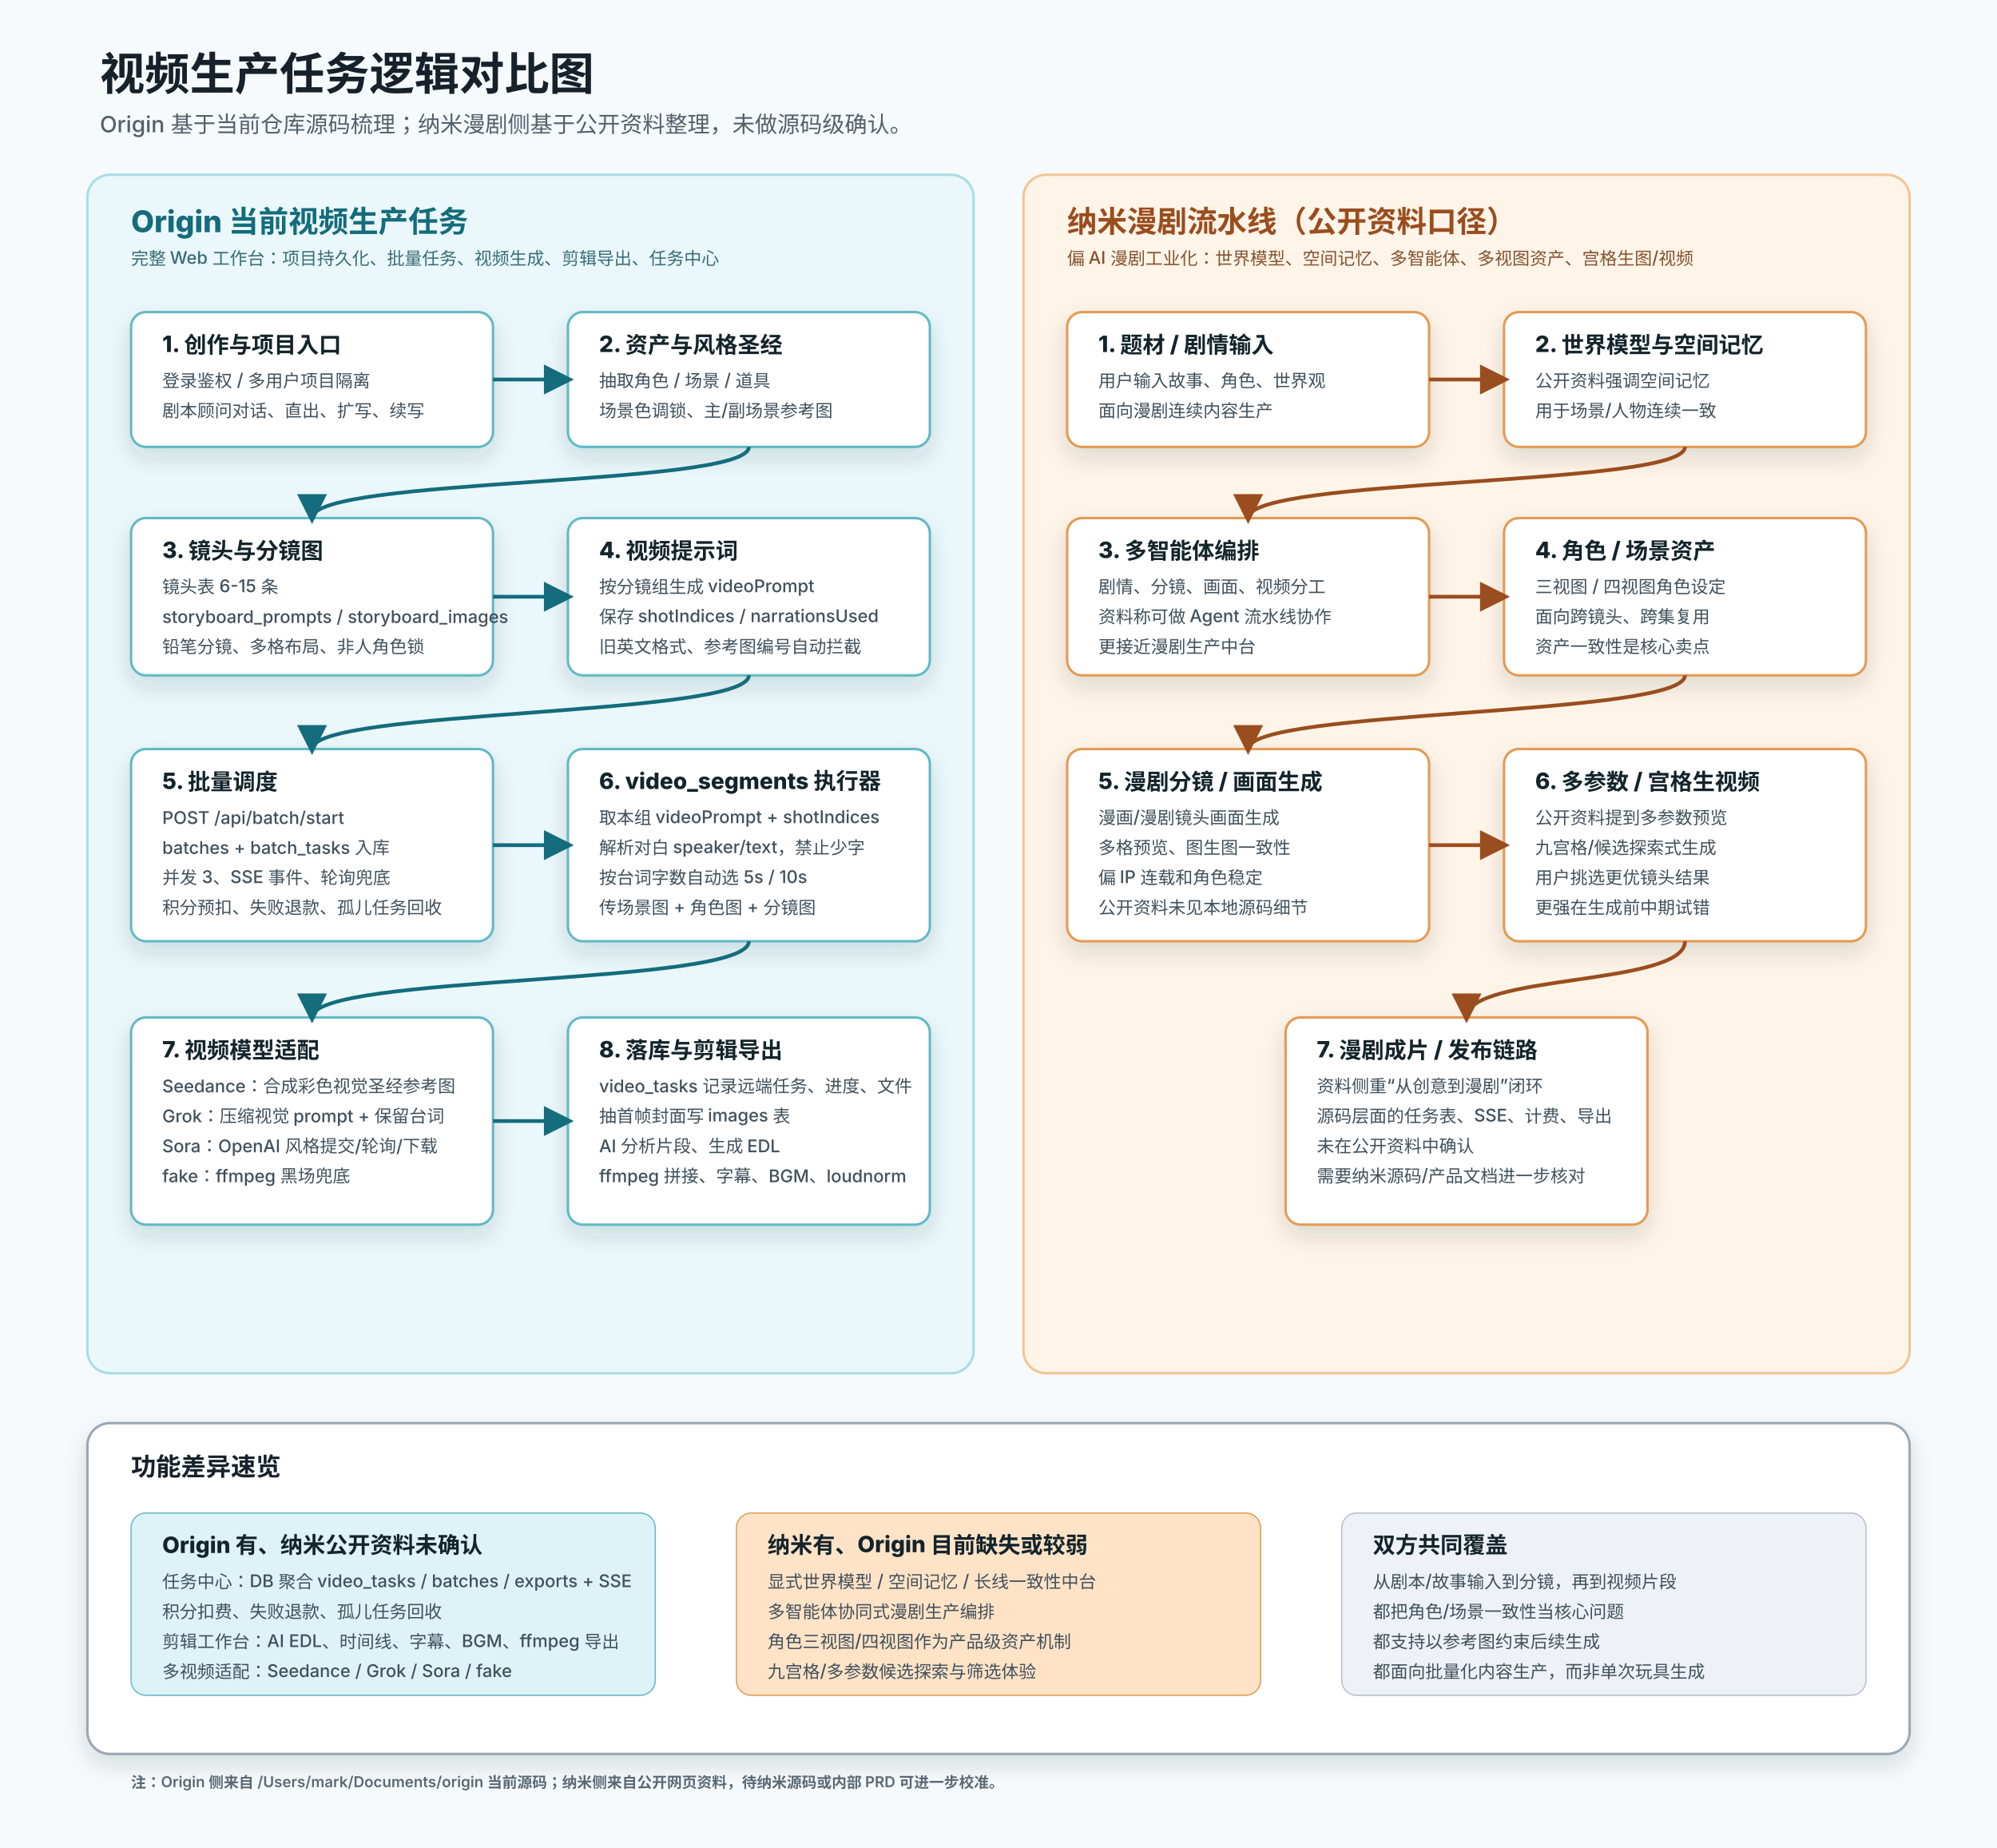
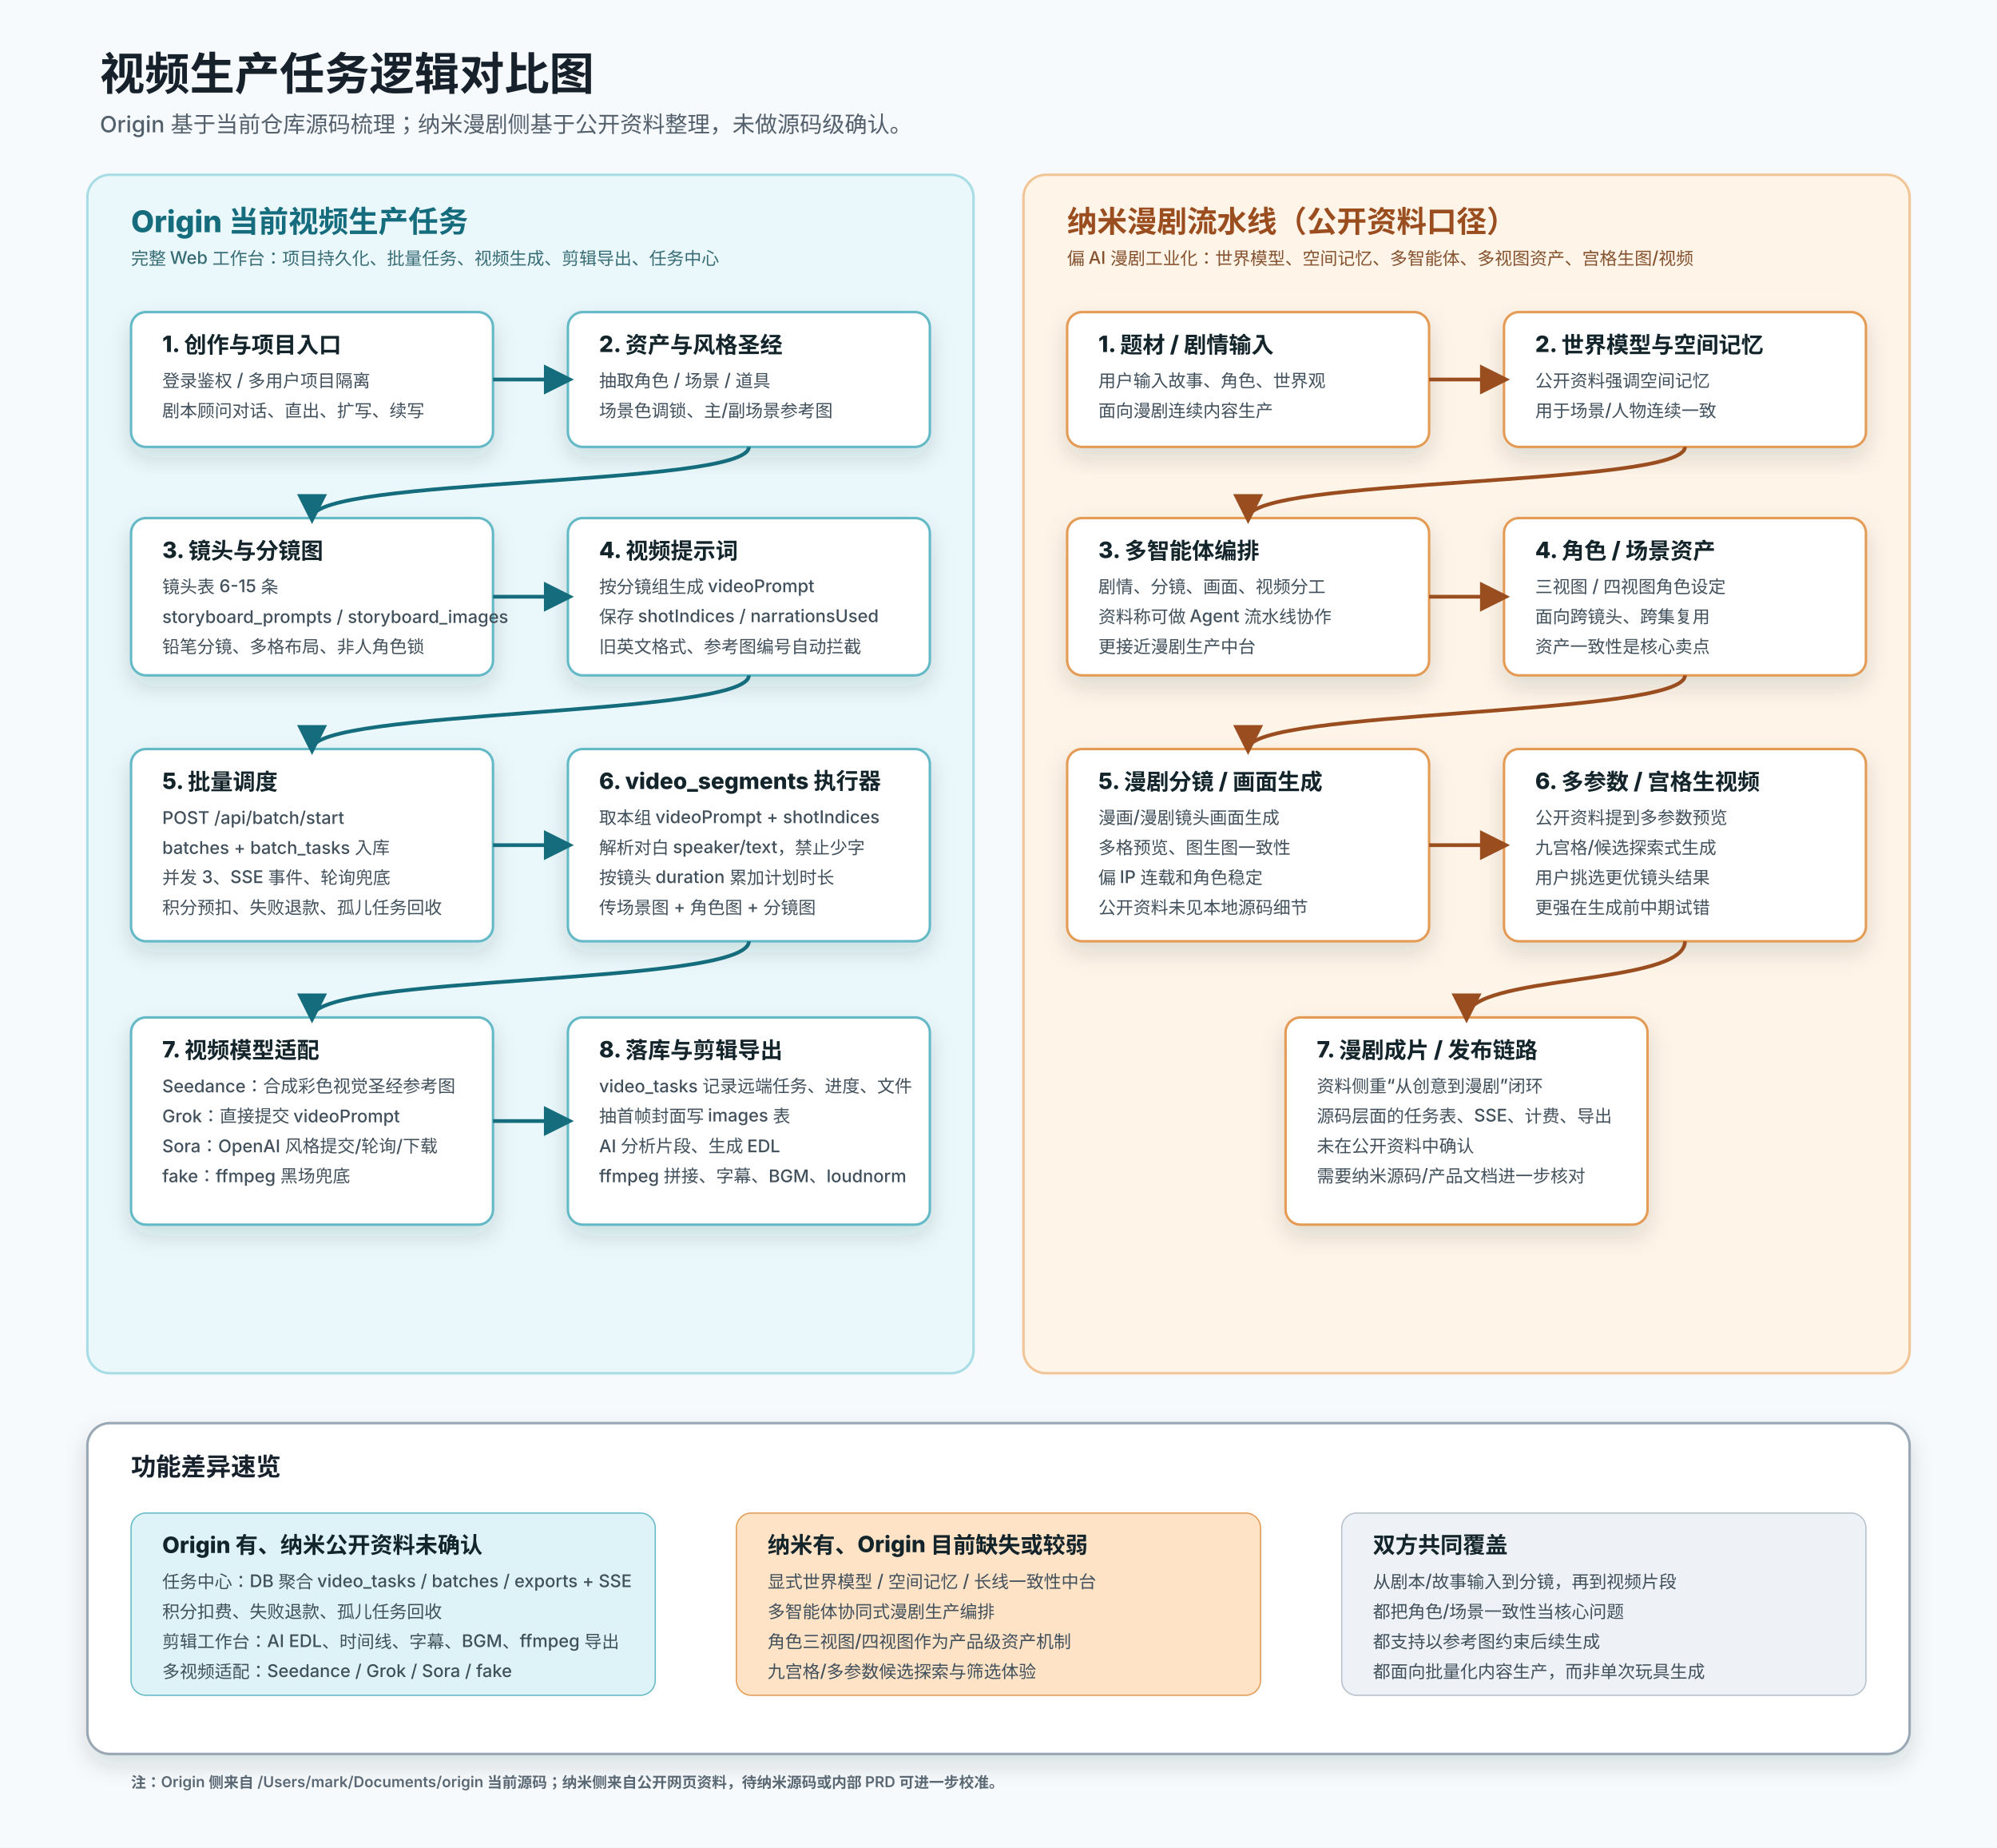
<svg xmlns="http://www.w3.org/2000/svg" width="1600" height="1480" viewBox="0 0 1600 1480" role="img" aria-labelledby="title desc">
  <defs>
    <marker id="arrowOrigin" viewBox="0 0 10 10" refX="8" refY="5" markerWidth="8" markerHeight="8" orient="auto-start-reverse">
      <path d="M 0 0 L 10 5 L 0 10 z" fill="#146C7C" />
    </marker>
    <marker id="arrowNami" viewBox="0 0 10 10" refX="8" refY="5" markerWidth="8" markerHeight="8" orient="auto-start-reverse">
      <path d="M 0 0 L 10 5 L 0 10 z" fill="#9A4D1E" />
    </marker>
    <filter id="softShadow" x="-20%" y="-20%" width="140%" height="140%">
      <feDropShadow dx="0" dy="8" stdDeviation="9" flood-color="#1b2733" flood-opacity="0.14" />
    </filter>
    <style>
      .bg { fill: #F7FAFC; }
      .title { font: 800 36px -apple-system, BlinkMacSystemFont, "PingFang SC", "Microsoft YaHei", sans-serif; fill: #17212B; }
      .subtitle { font: 500 18px -apple-system, BlinkMacSystemFont, "PingFang SC", "Microsoft YaHei", sans-serif; fill: #53606C; }
      .laneTitle { font: 800 24px -apple-system, BlinkMacSystemFont, "PingFang SC", "Microsoft YaHei", sans-serif; }
      .laneHint { font: 500 14px -apple-system, BlinkMacSystemFont, "PingFang SC", "Microsoft YaHei", sans-serif; }
      .boxTitle { font: 800 18px -apple-system, BlinkMacSystemFont, "PingFang SC", "Microsoft YaHei", sans-serif; fill: #13242A; }
      .boxText { font: 500 14px -apple-system, BlinkMacSystemFont, "PingFang SC", "Microsoft YaHei", sans-serif; fill: #41505B; }
      .small { font: 600 12px -apple-system, BlinkMacSystemFont, "PingFang SC", "Microsoft YaHei", sans-serif; fill: #5A6874; }
      .originLane { fill: #EAF8FB; stroke: #A8DDE5; stroke-width: 2; }
      .namiLane { fill: #FFF4E8; stroke: #F2C596; stroke-width: 2; }
      .originBox { fill: #FFFFFF; stroke: #64B9C6; stroke-width: 2; filter: url(#softShadow); }
      .namiBox { fill: #FFFFFF; stroke: #E39B54; stroke-width: 2; filter: url(#softShadow); }
      .sharedBox { fill: #FFFFFF; stroke: #9AA7B4; stroke-width: 2; filter: url(#softShadow); }
      .originLine { stroke: #146C7C; stroke-width: 3; fill: none; marker-end: url(#arrowOrigin); }
      .namiLine { stroke: #9A4D1E; stroke-width: 3; fill: none; marker-end: url(#arrowNami); }
      .chipOrigin { fill: #DDF3F7; stroke: #64B9C6; }
      .chipNami { fill: #FFE3C7; stroke: #E39B54; }
      .chipShared { fill: #EEF2F6; stroke: #B5C0CB; }
      .diffTitle { font: 800 20px -apple-system, BlinkMacSystemFont, "PingFang SC", "Microsoft YaHei", sans-serif; fill: #17212B; }
    </style>
  </defs>
  <rect class="bg" x="0" y="0" width="1600" height="1480" />
  <text class="title" x="80" y="72">视频生产任务逻辑对比图</text>
  <text class="subtitle" x="80" y="106">Origin 基于当前仓库源码梳理；纳米漫剧侧基于公开资料整理，未做源码级确认。</text>
  <rect class="originLane" x="70" y="140" width="710" height="960" rx="18" />
  <rect class="namiLane" x="820" y="140" width="710" height="960" rx="18" />
  <text class="laneTitle" x="105" y="186" fill="#146C7C">Origin 当前视频生产任务</text>
  <text class="laneHint" x="105" y="212" fill="#376C75">完整 Web 工作台：项目持久化、批量任务、视频生成、剪辑导出、任务中心</text>
  <text class="laneTitle" x="855" y="186" fill="#9A4D1E">纳米漫剧流水线（公开资料口径）</text>
  <text class="laneHint" x="855" y="212" fill="#84522F">偏 AI 漫剧工业化：世界模型、空间记忆、多智能体、多视图资产、宫格生图/视频</text>
  <rect class="originBox" x="105" y="250" width="290" height="108" rx="12" />
  <text class="boxTitle" x="130" y="282">1. 创作与项目入口</text>
  <text class="boxText" x="130" y="310">登录鉴权 / 多用户项目隔离</text>
  <text class="boxText" x="130" y="334">剧本顾问对话、直出、扩写、续写</text>
  <rect class="originBox" x="455" y="250" width="290" height="108" rx="12" />
  <text class="boxTitle" x="480" y="282">2. 资产与风格圣经</text>
  <text class="boxText" x="480" y="310">抽取角色 / 场景 / 道具</text>
  <text class="boxText" x="480" y="334">场景色调锁、主/副场景参考图</text>
  <path class="originLine" d="M395 304 L455 304" />
  <rect class="originBox" x="105" y="415" width="290" height="126" rx="12" />
  <text class="boxTitle" x="130" y="447">3. 镜头与分镜图</text>
  <text class="boxText" x="130" y="475">镜头表 6-15 条</text>
  <text class="boxText" x="130" y="499">storyboard_prompts / storyboard_images</text>
  <text class="boxText" x="130" y="523">铅笔分镜、多格布局、非人角色锁</text>
  <path class="originLine" d="M600 358 C600 390 250 382 250 415" />
  <rect class="originBox" x="455" y="415" width="290" height="126" rx="12" />
  <text class="boxTitle" x="480" y="447">4. 视频提示词</text>
  <text class="boxText" x="480" y="475">按分镜组生成 videoPrompt</text>
  <text class="boxText" x="480" y="499">保存 shotIndices / narrationsUsed</text>
  <text class="boxText" x="480" y="523">旧英文格式、参考图编号自动拦截</text>
  <path class="originLine" d="M395 478 L455 478" />
  <rect class="originBox" x="105" y="600" width="290" height="154" rx="12" />
  <text class="boxTitle" x="130" y="632">5. 批量调度</text>
  <text class="boxText" x="130" y="660">POST /api/batch/start</text>
  <text class="boxText" x="130" y="684">batches + batch_tasks 入库</text>
  <text class="boxText" x="130" y="708">并发 3、SSE 事件、轮询兜底</text>
  <text class="boxText" x="130" y="732">积分预扣、失败退款、孤儿任务回收</text>
  <path class="originLine" d="M600 541 C600 574 250 568 250 600" />
  <rect class="originBox" x="455" y="600" width="290" height="154" rx="12" />
  <text class="boxTitle" x="480" y="632">6. video_segments 执行器</text>
  <text class="boxText" x="480" y="660">取本组 videoPrompt + shotIndices</text>
  <text class="boxText" x="480" y="684">解析对白 speaker/text，禁止少字</text>
-   <text class="boxText" x="480" y="708">按台词字数自动选 5s / 10s</text>
+   <text class="boxText" x="480" y="708">按镜头 duration 累加计划时长</text>
  <text class="boxText" x="480" y="732">传场景图 + 角色图 + 分镜图</text>
  <path class="originLine" d="M395 677 L455 677" />
  <rect class="originBox" x="105" y="815" width="290" height="166" rx="12" />
  <text class="boxTitle" x="130" y="847">7. 视频模型适配</text>
  <text class="boxText" x="130" y="875">Seedance：合成彩色视觉圣经参考图</text>
-   <text class="boxText" x="130" y="899">Grok：压缩视觉 prompt + 保留台词</text>
+   <text class="boxText" x="130" y="899">Grok：直接提交 videoPrompt</text>
  <text class="boxText" x="130" y="923">Sora：OpenAI 风格提交/轮询/下载</text>
  <text class="boxText" x="130" y="947">fake：ffmpeg 黑场兜底</text>
  <path class="originLine" d="M600 754 C600 790 250 780 250 815" />
  <rect class="originBox" x="455" y="815" width="290" height="166" rx="12" />
  <text class="boxTitle" x="480" y="847">8. 落库与剪辑导出</text>
  <text class="boxText" x="480" y="875">video_tasks 记录远端任务、进度、文件</text>
  <text class="boxText" x="480" y="899">抽首帧封面写 images 表</text>
  <text class="boxText" x="480" y="923">AI 分析片段、生成 EDL</text>
  <text class="boxText" x="480" y="947">ffmpeg 拼接、字幕、BGM、loudnorm</text>
  <path class="originLine" d="M395 898 L455 898" />
  <rect class="namiBox" x="855" y="250" width="290" height="108" rx="12" />
  <text class="boxTitle" x="880" y="282">1. 题材 / 剧情输入</text>
  <text class="boxText" x="880" y="310">用户输入故事、角色、世界观</text>
  <text class="boxText" x="880" y="334">面向漫剧连续内容生产</text>
  <rect class="namiBox" x="1205" y="250" width="290" height="108" rx="12" />
  <text class="boxTitle" x="1230" y="282">2. 世界模型与空间记忆</text>
  <text class="boxText" x="1230" y="310">公开资料强调空间记忆</text>
  <text class="boxText" x="1230" y="334">用于场景/人物连续一致</text>
  <path class="namiLine" d="M1145 304 L1205 304" />
  <rect class="namiBox" x="855" y="415" width="290" height="126" rx="12" />
  <text class="boxTitle" x="880" y="447">3. 多智能体编排</text>
  <text class="boxText" x="880" y="475">剧情、分镜、画面、视频分工</text>
  <text class="boxText" x="880" y="499">资料称可做 Agent 流水线协作</text>
  <text class="boxText" x="880" y="523">更接近漫剧生产中台</text>
  <path class="namiLine" d="M1350 358 C1350 390 1000 382 1000 415" />
  <rect class="namiBox" x="1205" y="415" width="290" height="126" rx="12" />
  <text class="boxTitle" x="1230" y="447">4. 角色 / 场景资产</text>
  <text class="boxText" x="1230" y="475">三视图 / 四视图角色设定</text>
  <text class="boxText" x="1230" y="499">面向跨镜头、跨集复用</text>
  <text class="boxText" x="1230" y="523">资产一致性是核心卖点</text>
  <path class="namiLine" d="M1145 478 L1205 478" />
  <rect class="namiBox" x="855" y="600" width="290" height="154" rx="12" />
  <text class="boxTitle" x="880" y="632">5. 漫剧分镜 / 画面生成</text>
  <text class="boxText" x="880" y="660">漫画/漫剧镜头画面生成</text>
  <text class="boxText" x="880" y="684">多格预览、图生图一致性</text>
  <text class="boxText" x="880" y="708">偏 IP 连载和角色稳定</text>
  <text class="boxText" x="880" y="732">公开资料未见本地源码细节</text>
  <path class="namiLine" d="M1350 541 C1350 574 1000 568 1000 600" />
  <rect class="namiBox" x="1205" y="600" width="290" height="154" rx="12" />
  <text class="boxTitle" x="1230" y="632">6. 多参数 / 宫格生视频</text>
  <text class="boxText" x="1230" y="660">公开资料提到多参数预览</text>
  <text class="boxText" x="1230" y="684">九宫格/候选探索式生成</text>
  <text class="boxText" x="1230" y="708">用户挑选更优镜头结果</text>
  <text class="boxText" x="1230" y="732">更强在生成前中期试错</text>
  <path class="namiLine" d="M1145 677 L1205 677" />
  <rect class="namiBox" x="1030" y="815" width="290" height="166" rx="12" />
  <text class="boxTitle" x="1055" y="847">7. 漫剧成片 / 发布链路</text>
  <text class="boxText" x="1055" y="875">资料侧重“从创意到漫剧”闭环</text>
  <text class="boxText" x="1055" y="899">源码层面的任务表、SSE、计费、导出</text>
  <text class="boxText" x="1055" y="923">未在公开资料中确认</text>
  <text class="boxText" x="1055" y="947">需要纳米源码/产品文档进一步核对</text>
  <path class="namiLine" d="M1350 754 C1350 790 1175 780 1175 815" />
  <rect class="sharedBox" x="70" y="1140" width="1460" height="265" rx="18" />
  <text class="diffTitle" x="105" y="1182">功能差异速览</text>
  <rect class="chipOrigin" x="105" y="1212" width="420" height="146" rx="12" />
  <text class="boxTitle" x="130" y="1244">Origin 有、纳米公开资料未确认</text>
  <text class="boxText" x="130" y="1272">任务中心：DB 聚合 video_tasks / batches / exports + SSE</text>
  <text class="boxText" x="130" y="1296">积分扣费、失败退款、孤儿任务回收</text>
  <text class="boxText" x="130" y="1320">剪辑工作台：AI EDL、时间线、字幕、BGM、ffmpeg 导出</text>
  <text class="boxText" x="130" y="1344">多视频适配：Seedance / Grok / Sora / fake</text>
  <rect class="chipNami" x="590" y="1212" width="420" height="146" rx="12" />
  <text class="boxTitle" x="615" y="1244">纳米有、Origin 目前缺失或较弱</text>
  <text class="boxText" x="615" y="1272">显式世界模型 / 空间记忆 / 长线一致性中台</text>
  <text class="boxText" x="615" y="1296">多智能体协同式漫剧生产编排</text>
  <text class="boxText" x="615" y="1320">角色三视图/四视图作为产品级资产机制</text>
  <text class="boxText" x="615" y="1344">九宫格/多参数候选探索与筛选体验</text>
  <rect class="chipShared" x="1075" y="1212" width="420" height="146" rx="12" />
  <text class="boxTitle" x="1100" y="1244">双方共同覆盖</text>
  <text class="boxText" x="1100" y="1272">从剧本/故事输入到分镜，再到视频片段</text>
  <text class="boxText" x="1100" y="1296">都把角色/场景一致性当核心问题</text>
  <text class="boxText" x="1100" y="1320">都支持以参考图约束后续生成</text>
  <text class="boxText" x="1100" y="1344">都面向批量化内容生产，而非单次玩具生成</text>
  <text class="small" x="105" y="1432">注：Origin 侧来自 /Users/mark/Documents/origin 当前源码；纳米侧来自公开网页资料，待纳米源码或内部 PRD 可进一步校准。</text>
</svg>
